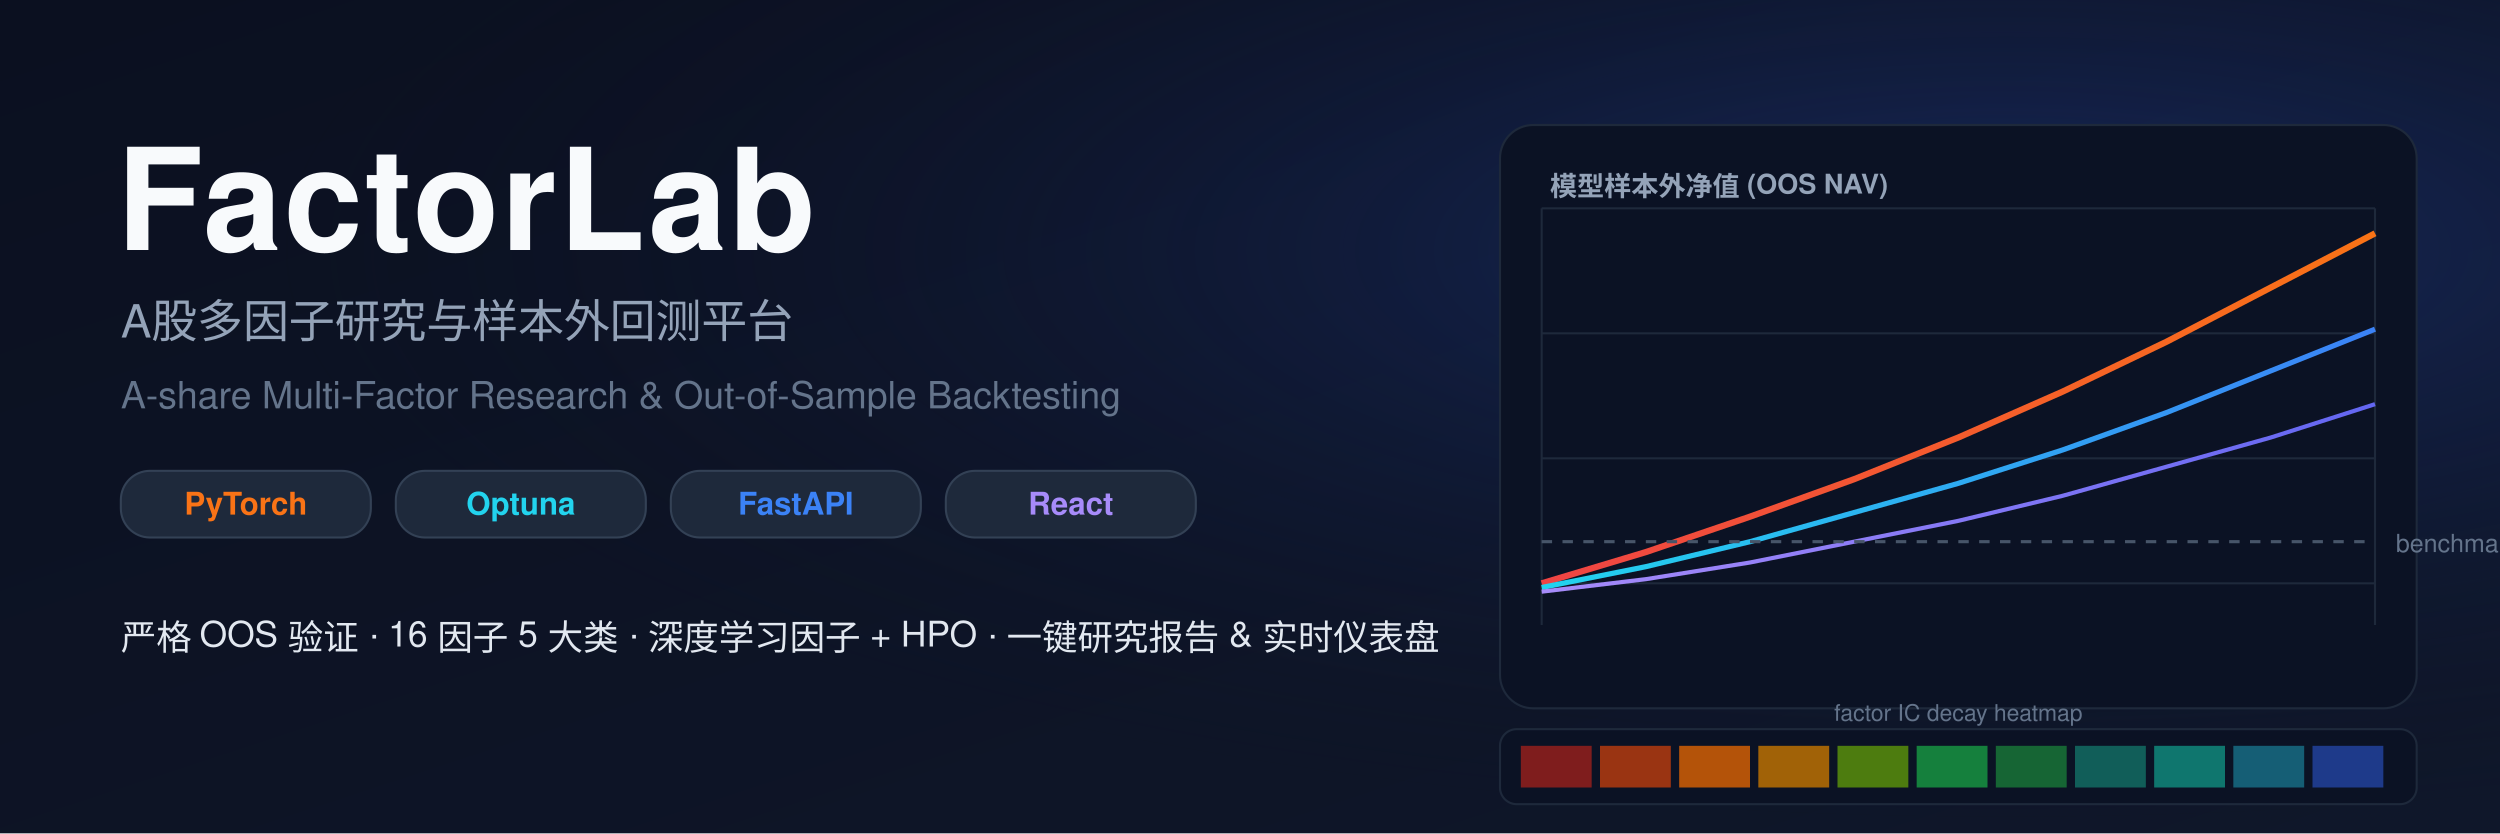
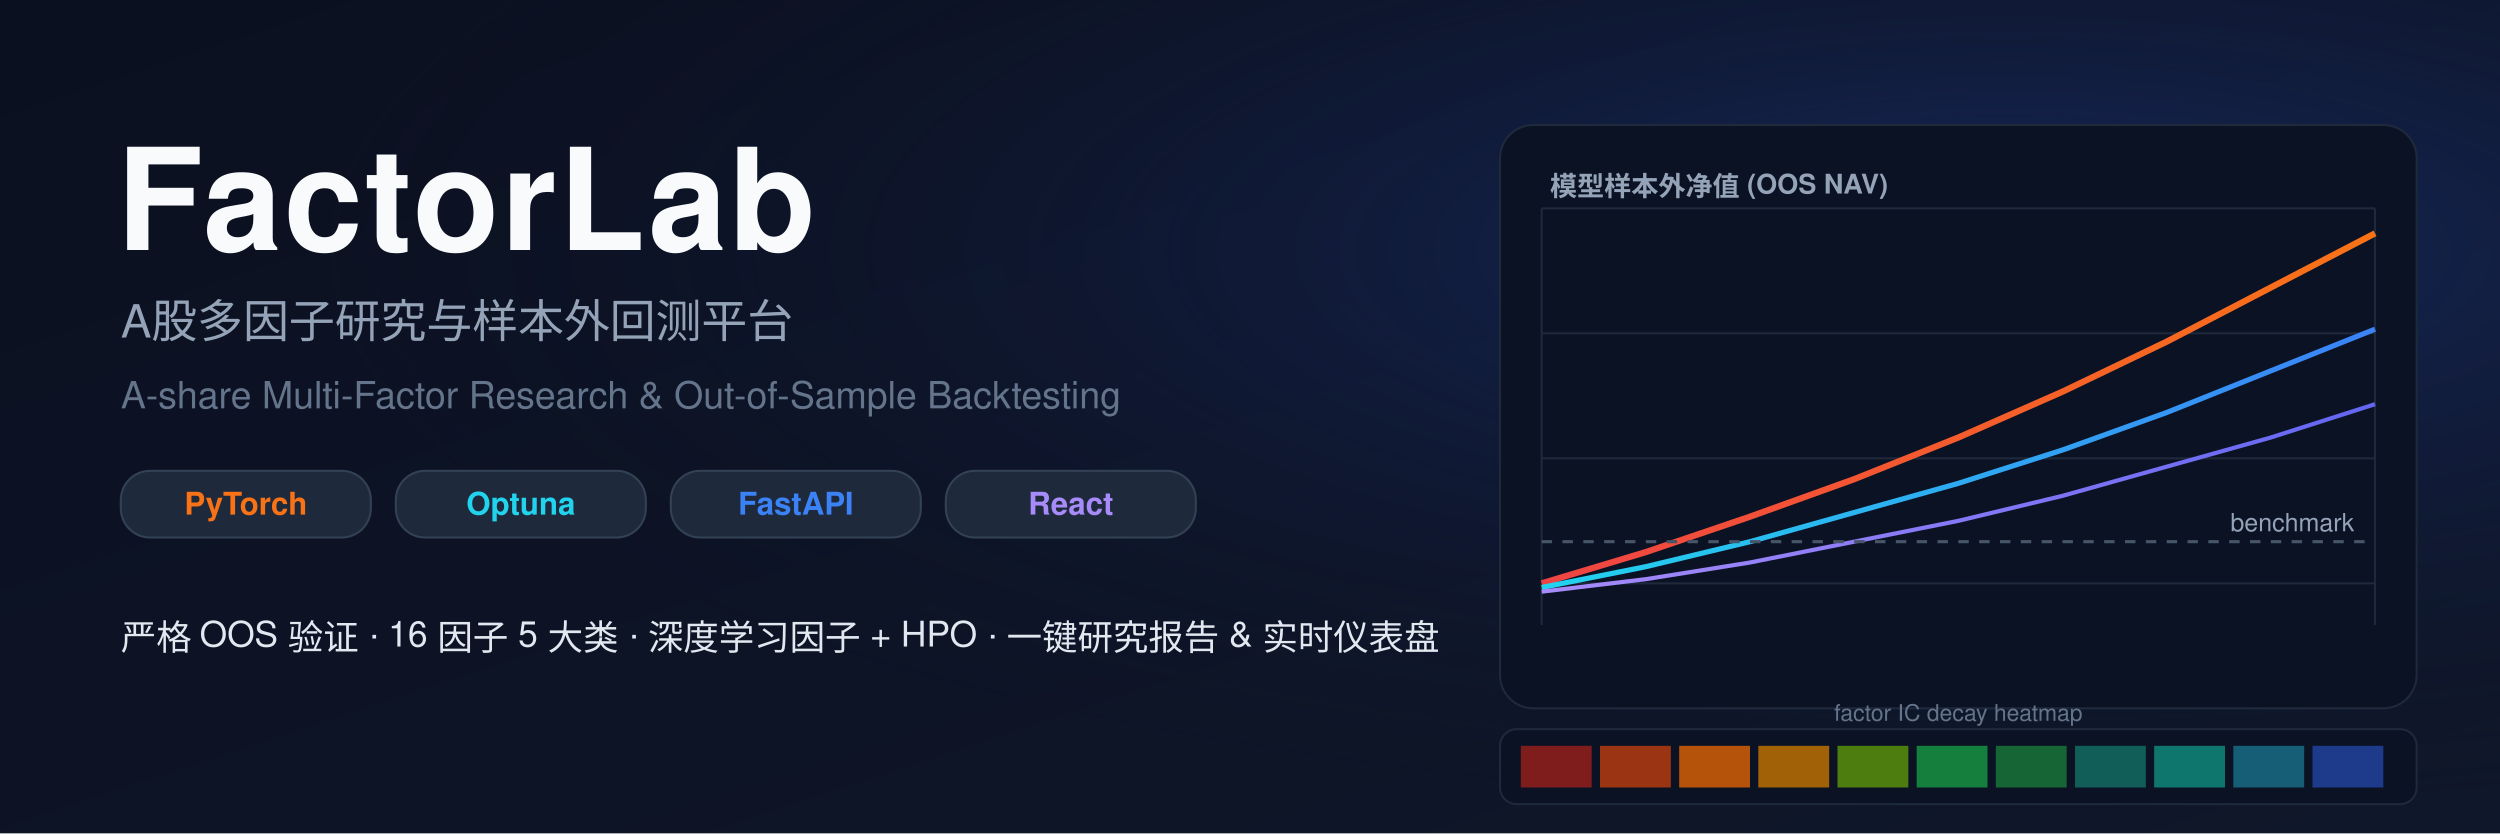
<svg xmlns="http://www.w3.org/2000/svg" width="1200" height="400" viewBox="0 0 1200 400" font-family="'Segoe UI', 'PingFang SC', 'Microsoft YaHei', Helvetica, Arial, sans-serif">
  <defs>
    <linearGradient id="bg" x1="0" y1="0" x2="1" y2="1">
      <stop offset="0" stop-color="#0b1020" />
      <stop offset="1" stop-color="#0f172a" />
    </linearGradient>
    <linearGradient id="lineUp" x1="0" y1="0" x2="1" y2="0">
      <stop offset="0" stop-color="#ef4444" />
      <stop offset="1" stop-color="#f97316" />
    </linearGradient>
    <linearGradient id="lineB" x1="0" y1="0" x2="1" y2="0">
      <stop offset="0" stop-color="#22d3ee" />
      <stop offset="1" stop-color="#3b82f6" />
    </linearGradient>
    <linearGradient id="lineC" x1="0" y1="0" x2="1" y2="0">
      <stop offset="0" stop-color="#a78bfa" />
      <stop offset="1" stop-color="#6366f1" />
    </linearGradient>
    <radialGradient id="glow" cx="0.8" cy="0.3" r="0.7">
      <stop offset="0" stop-color="#1e3a8a" stop-opacity="0.55" />
      <stop offset="1" stop-color="#0b1020" stop-opacity="0" />
    </radialGradient>
  </defs>
  <rect width="1200" height="400" fill="url(#bg)" />
  <rect width="1200" height="400" fill="url(#glow)" />
  <text x="56" y="120" fill="#f8fafc" font-size="68" font-weight="800" letter-spacing="1">FactorLab</text>
  <text x="58" y="162" fill="#94a3b8" font-size="22" font-weight="500">A股多因子研究与样本外回测平台</text>
  <text x="58" y="196" fill="#64748b" font-size="18" font-weight="400">A-share Multi-Factor Research &amp; Out-of-Sample Backtesting</text>
  <g font-size="15" font-weight="600">
    <rect x="58" y="226" rx="14" ry="14" width="120" height="32" fill="#1e293b" stroke="#334155" />
    <text x="118" y="247" fill="#f97316" text-anchor="middle">PyTorch</text>
    <rect x="190" y="226" rx="14" ry="14" width="120" height="32" fill="#1e293b" stroke="#334155" />
    <text x="250" y="247" fill="#22d3ee" text-anchor="middle">Optuna</text>
    <rect x="322" y="226" rx="14" ry="14" width="120" height="32" fill="#1e293b" stroke="#334155" />
    <text x="382" y="247" fill="#3b82f6" text-anchor="middle">FastAPI</text>
    <rect x="454" y="226" rx="14" ry="14" width="120" height="32" fill="#1e293b" stroke="#334155" />
    <text x="514" y="247" fill="#a78bfa" text-anchor="middle">React</text>
  </g>
  <text x="58" y="312" fill="#e2e8f0" font-size="17" font-weight="500">严格 OOS 验证 · 16 因子 5 大类 · 深度学习因子 + HPO · 一键研究报告 &amp; 实时仪表盘</text>
  <g transform="translate(720,60)">
    <rect x="0" y="0" width="440" height="280" rx="16" fill="#0b1224" stroke="#1e293b" />
    <g stroke="#1e293b" stroke-width="1">
      <line x1="20" y1="40" x2="420" y2="40" />
      <line x1="20" y1="100" x2="420" y2="100" />
      <line x1="20" y1="160" x2="420" y2="160" />
      <line x1="20" y1="220" x2="420" y2="220" />
      <line x1="20" y1="40" x2="20" y2="240" />
      <line x1="420" y1="40" x2="420" y2="240" />
    </g>
    <polyline fill="none" stroke="url(#lineUp)" stroke-width="3" points="20,220 70,205 120,188 170,170 220,150 270,128 320,104 370,78 420,52" />
    <polyline fill="none" stroke="url(#lineB)" stroke-width="2.5" points="20,222 70,212 120,200 170,186 220,172 270,156 320,138 370,118 420,98" />
    <polyline fill="none" stroke="url(#lineC)" stroke-width="2" points="20,224 70,218 120,210 170,200 220,190 270,178 320,164 370,150 420,134" />
    <polyline fill="none" stroke="#475569" stroke-width="1.5" stroke-dasharray="5 5" points="20,200 420,200" />
-     <text x="430" y="205" fill="#64748b" font-size="12">benchmark</text>
+     <text x="410" y="195" fill="#94a3b8" font-size="12" text-anchor="end">benchmark</text>
    <text x="24" y="34" fill="#94a3b8" font-size="13" font-weight="600">模型样本外净值 (OOS NAV)</text>
  </g>
  <g transform="translate(720,350)">
    <rect x="0" y="0" width="440" height="36" rx="8" fill="#0b1224" stroke="#1e293b" />
    <g>
      <rect x="10" y="8" width="34" height="20" fill="#7f1d1d" />
      <rect x="48" y="8" width="34" height="20" fill="#9a3412" />
      <rect x="86" y="8" width="34" height="20" fill="#b45309" />
      <rect x="124" y="8" width="34" height="20" fill="#a16207" />
      <rect x="162" y="8" width="34" height="20" fill="#4d7c0f" />
      <rect x="200" y="8" width="34" height="20" fill="#15803d" />
      <rect x="238" y="8" width="34" height="20" fill="#166534" />
      <rect x="276" y="8" width="34" height="20" fill="#115e59" />
      <rect x="314" y="8" width="34" height="20" fill="#0f766e" />
      <rect x="352" y="8" width="34" height="20" fill="#155e75" />
      <rect x="390" y="8" width="34" height="20" fill="#1e3a8a" />
    </g>
    <text x="220" y="-4" fill="#64748b" font-size="11" text-anchor="middle">factor IC decay heatmap</text>
  </g>
</svg>
